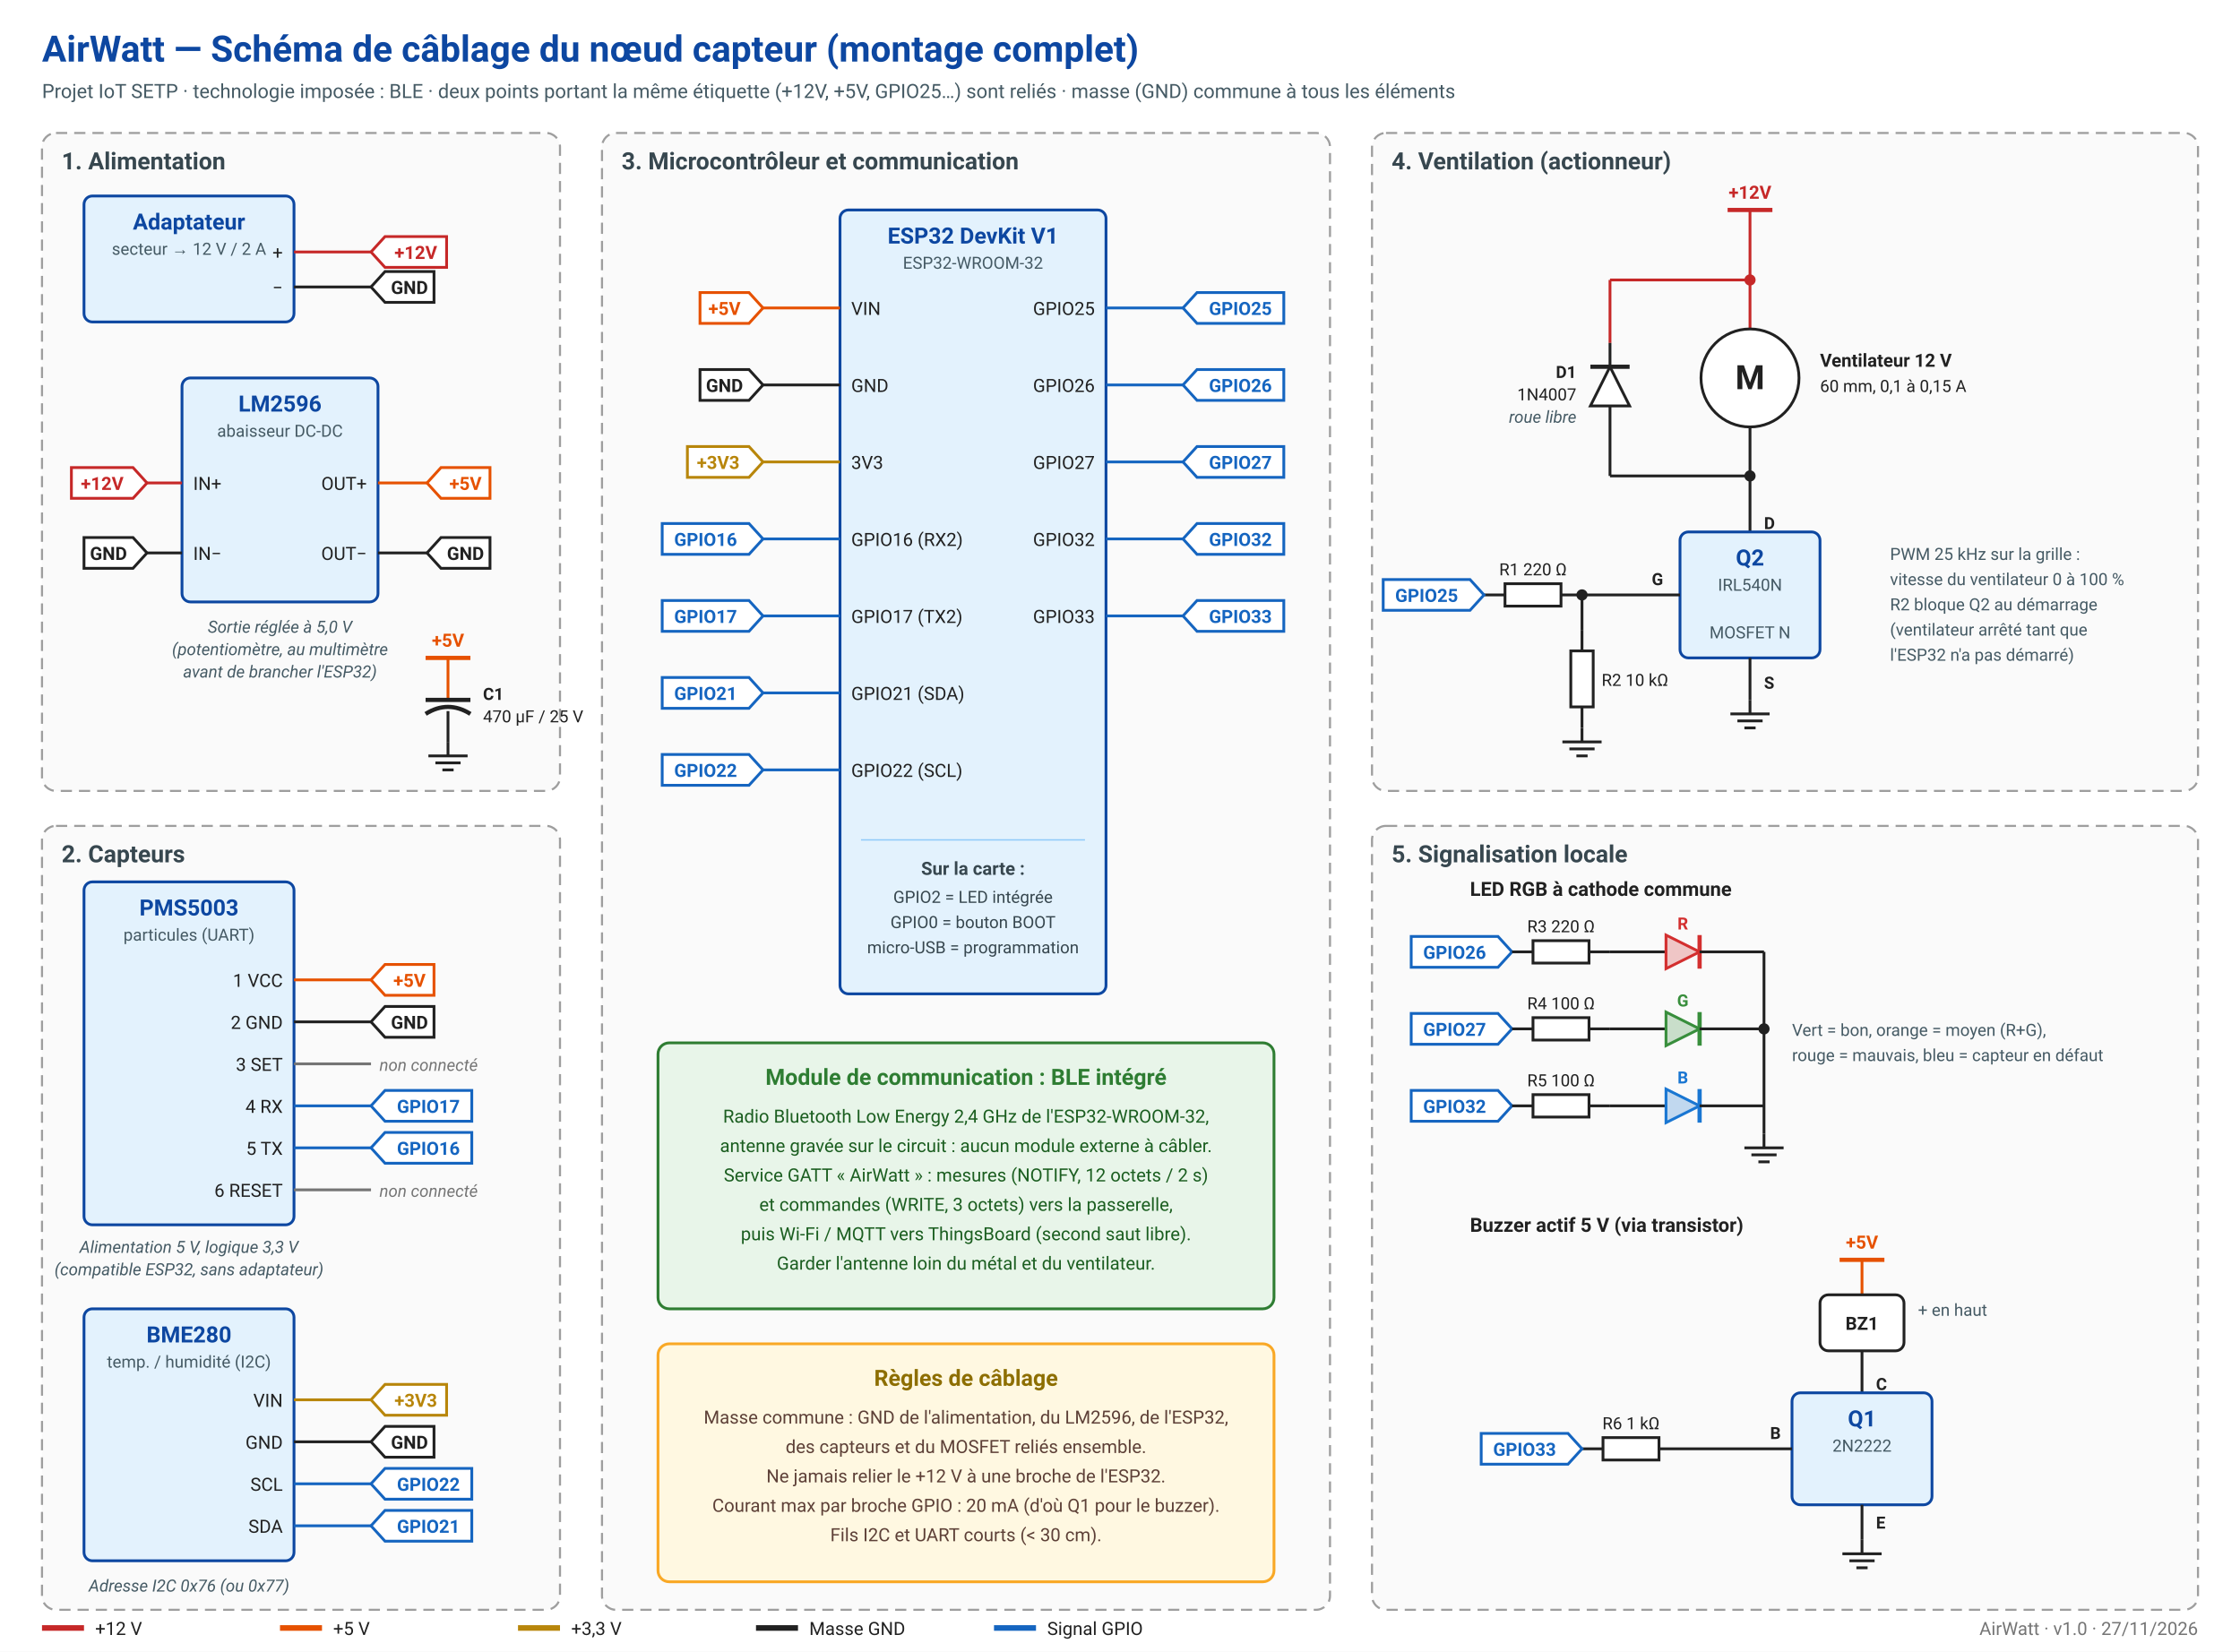
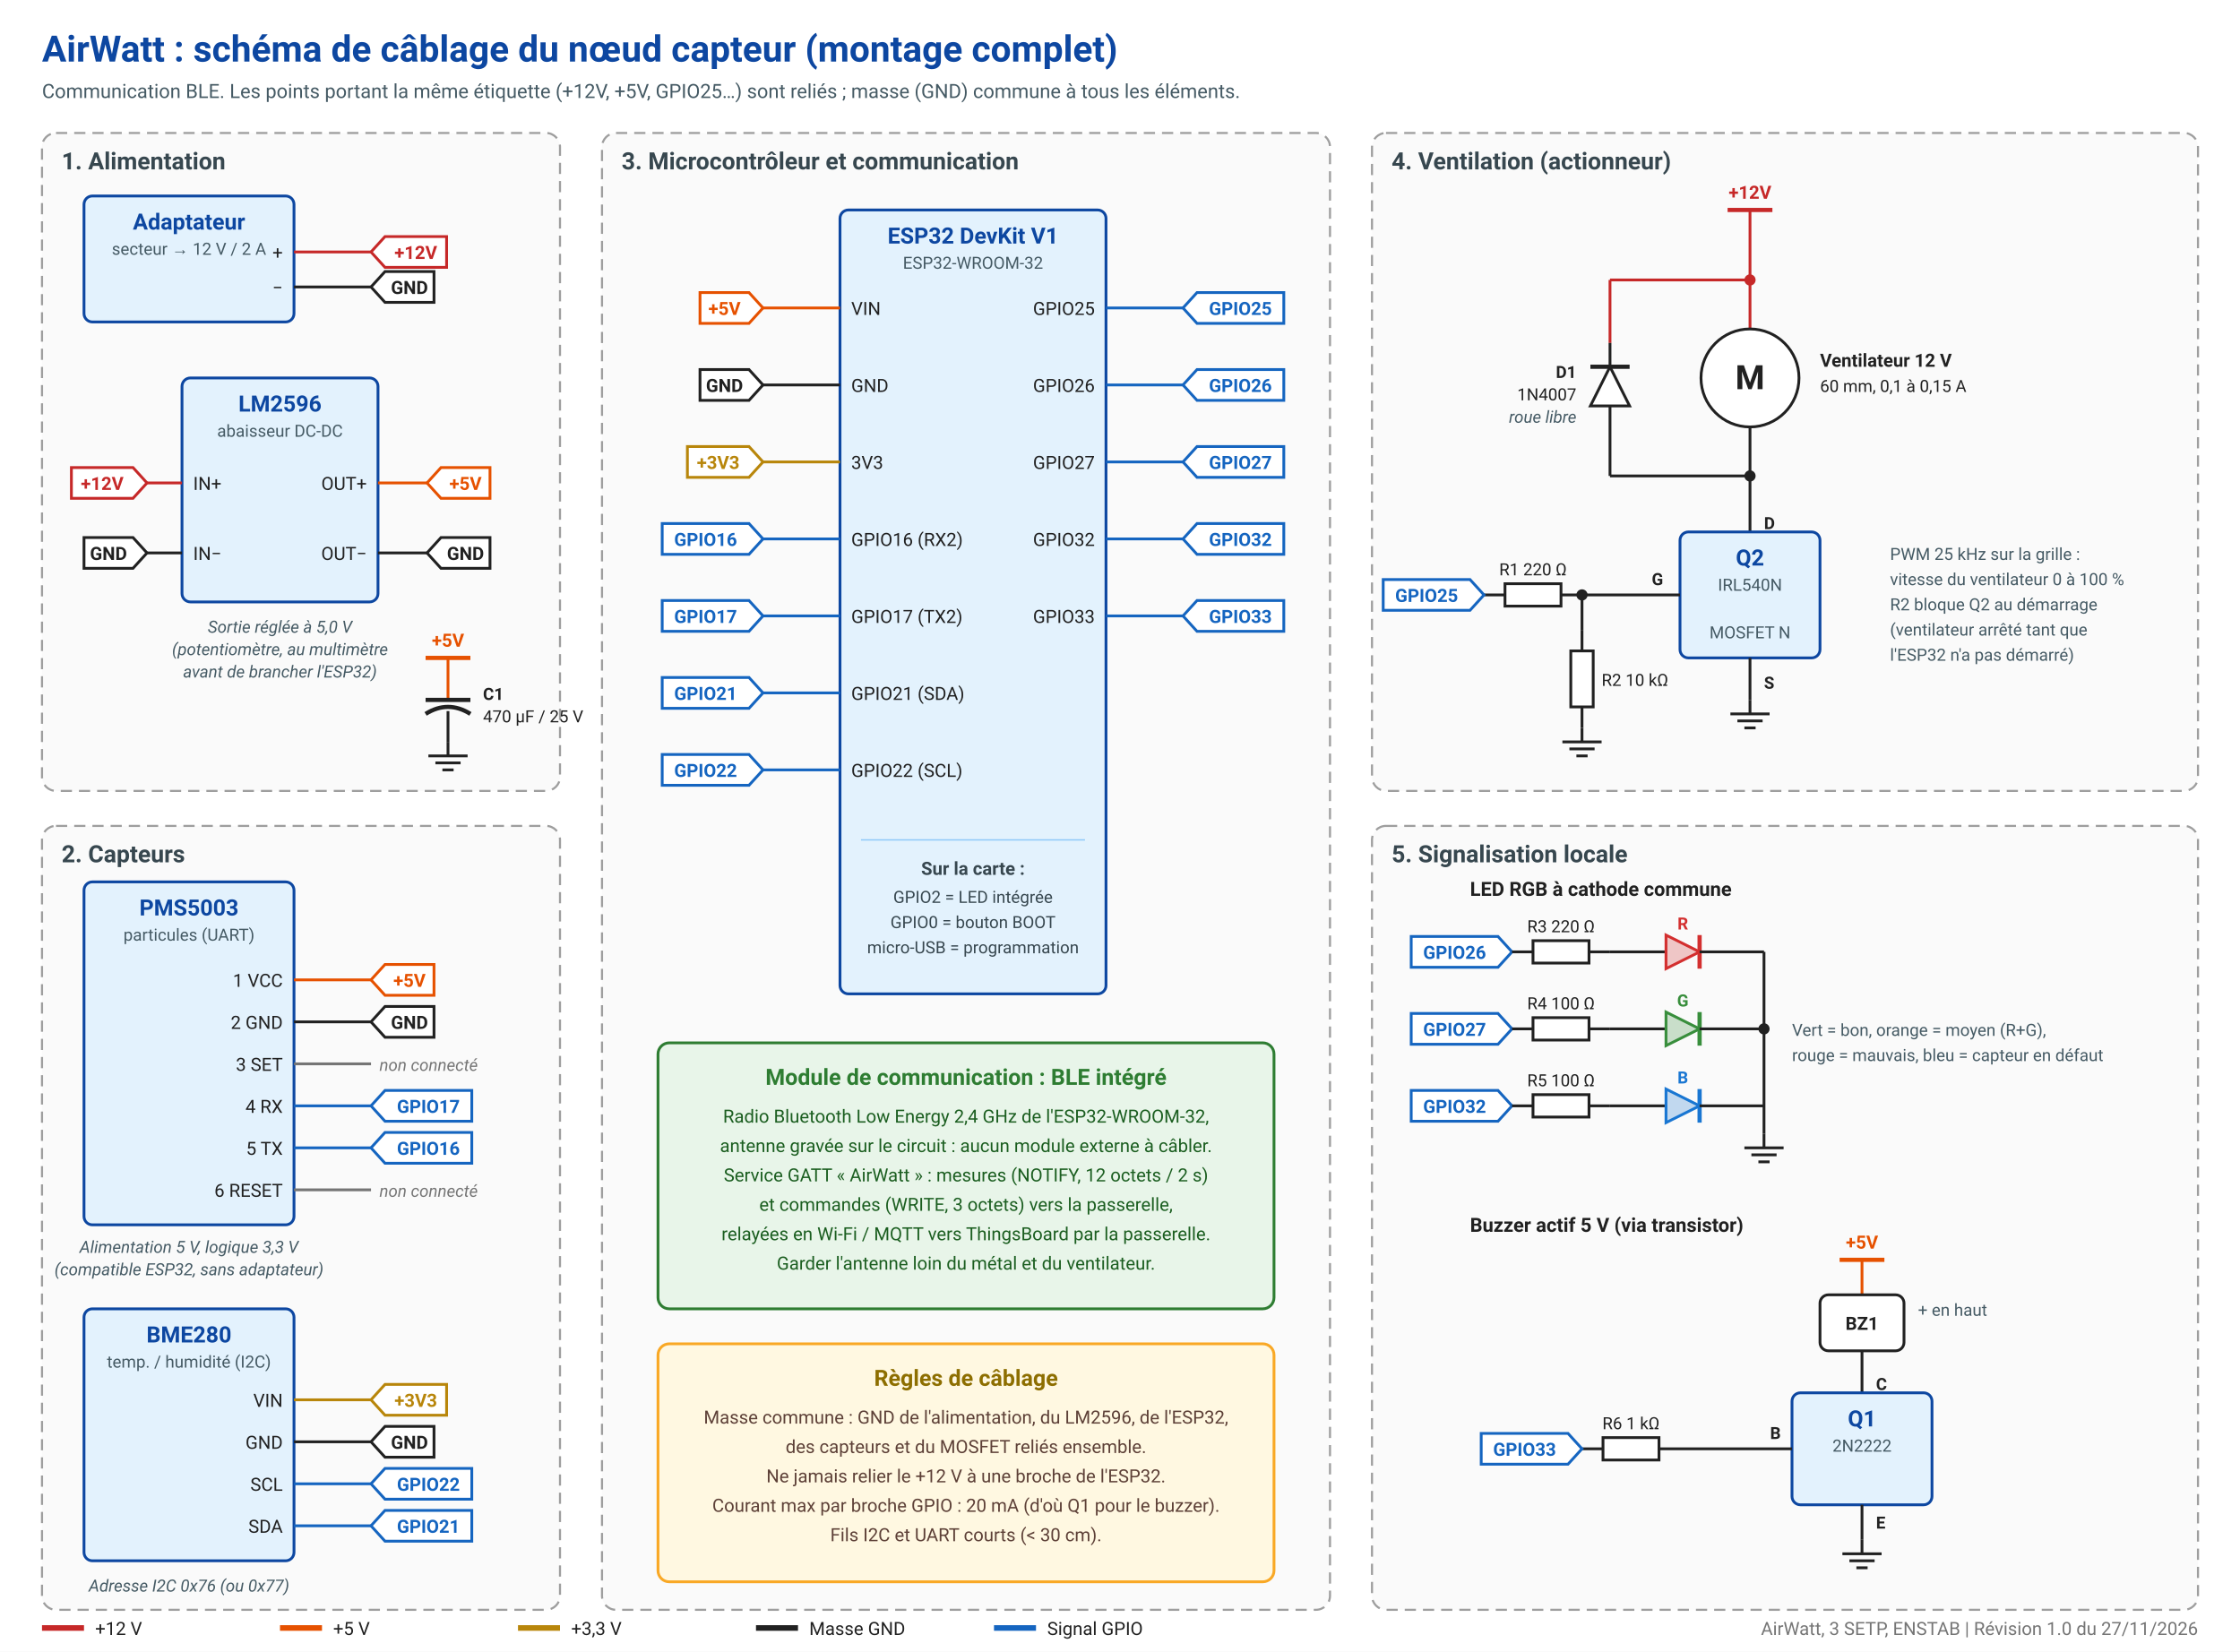
<svg xmlns="http://www.w3.org/2000/svg" width="1600" height="1180" viewBox="0 0 1600 1180" font-family="Segoe UI, Roboto, Arial, sans-serif">
  <rect width="1600" height="1180" fill="white" />
-   <text x="30" y="44" font-size="26" text-anchor="start" font-weight="bold" font-style="normal" fill="#0d47a1">AirWatt — Schéma de câblage du nœud capteur (montage complet)</text>
-   <text x="30" y="70" font-size="14" text-anchor="start" font-weight="normal" font-style="normal" fill="#455a64">Projet IoT SETP · technologie imposée : BLE · deux points portant la même étiquette (+12V, +5V, GPIO25…) sont reliés · masse (GND) commune à tous les éléments</text>
+   <text x="30" y="44" font-size="26" text-anchor="start" font-weight="bold" font-style="normal" fill="#0d47a1">AirWatt : schéma de câblage du nœud capteur (montage complet)</text>
+   <text x="30" y="70" font-size="14" text-anchor="start" font-weight="normal" font-style="normal" fill="#455a64">Communication BLE. Les points portant la même étiquette (+12V, +5V, GPIO25…) sont reliés ; masse (GND) commune à tous les éléments.</text>
  <rect x="30" y="95" width="370" height="470" rx="10" fill="#fafafa" stroke="#9e9e9e" stroke-width="1.5" stroke-dasharray="8 5" />
  <text x="44" y="121" font-size="17" text-anchor="start" font-weight="bold" font-style="normal" fill="#37474f">1. Alimentation</text>
  <rect x="60" y="140" width="150" height="90" rx="6" fill="#e3f2fd" stroke="#0d47a1" stroke-width="2" />
  <text x="135.0" y="164" font-size="16" text-anchor="middle" font-weight="bold" font-style="normal" fill="#0d47a1">Adaptateur</text>
  <text x="135.0" y="182" font-size="12" text-anchor="middle" font-weight="normal" font-style="normal" fill="#455a64">secteur → 12 V / 2 A</text>
  <line x1="210" y1="180" x2="265" y2="180" stroke="#c62828" stroke-width="2" />
  <text x="202" y="185" font-size="13" text-anchor="end" font-weight="normal" font-style="normal" fill="#212121">+</text>
  <polygon points="265,180 275,169 319,169 319,191 275,191" fill="white" stroke="#c62828" stroke-width="2" />
  <text x="297.0" y="185" font-size="13" text-anchor="middle" font-weight="bold" font-style="normal" fill="#c62828">+12V</text>
  <line x1="210" y1="205" x2="265" y2="205" stroke="#212121" stroke-width="2" />
  <text x="202" y="210" font-size="13" text-anchor="end" font-weight="normal" font-style="normal" fill="#212121">−</text>
  <polygon points="265,205 275,194 310,194 310,216 275,216" fill="white" stroke="#212121" stroke-width="2" />
  <text x="292.5" y="210" font-size="13" text-anchor="middle" font-weight="bold" font-style="normal" fill="#212121">GND</text>
  <rect x="130" y="270" width="140" height="160" rx="6" fill="#e3f2fd" stroke="#0d47a1" stroke-width="2" />
  <text x="200.0" y="294" font-size="16" text-anchor="middle" font-weight="bold" font-style="normal" fill="#0d47a1">LM2596</text>
  <text x="200.0" y="312" font-size="12" text-anchor="middle" font-weight="normal" font-style="normal" fill="#455a64">abaisseur DC-DC</text>
  <line x1="130" y1="345" x2="105" y2="345" stroke="#c62828" stroke-width="2" />
  <text x="138" y="350" font-size="13" text-anchor="start" font-weight="normal" font-style="normal" fill="#212121">IN+</text>
  <polygon points="105,345 95,334 51,334 51,356 95,356" fill="white" stroke="#c62828" stroke-width="2" />
  <text x="73.0" y="350" font-size="13" text-anchor="middle" font-weight="bold" font-style="normal" fill="#c62828">+12V</text>
  <line x1="130" y1="395" x2="105" y2="395" stroke="#212121" stroke-width="2" />
  <text x="138" y="400" font-size="13" text-anchor="start" font-weight="normal" font-style="normal" fill="#212121">IN−</text>
  <polygon points="105,395 95,384 60,384 60,406 95,406" fill="white" stroke="#212121" stroke-width="2" />
  <text x="77.5" y="400" font-size="13" text-anchor="middle" font-weight="bold" font-style="normal" fill="#212121">GND</text>
  <line x1="270" y1="345" x2="305" y2="345" stroke="#e65100" stroke-width="2" />
  <text x="262" y="350" font-size="13" text-anchor="end" font-weight="normal" font-style="normal" fill="#212121">OUT+</text>
  <polygon points="305,345 315,334 350,334 350,356 315,356" fill="white" stroke="#e65100" stroke-width="2" />
  <text x="332.5" y="350" font-size="13" text-anchor="middle" font-weight="bold" font-style="normal" fill="#e65100">+5V</text>
  <line x1="270" y1="395" x2="305" y2="395" stroke="#212121" stroke-width="2" />
  <text x="262" y="400" font-size="13" text-anchor="end" font-weight="normal" font-style="normal" fill="#212121">OUT−</text>
  <polygon points="305,395 315,384 350,384 350,406 315,406" fill="white" stroke="#212121" stroke-width="2" />
  <text x="332.5" y="400" font-size="13" text-anchor="middle" font-weight="bold" font-style="normal" fill="#212121">GND</text>
  <text x="200" y="452" font-size="12" text-anchor="middle" font-weight="normal" font-style="italic" fill="#455a64">Sortie réglée à 5,0 V</text>
  <text x="200" y="468" font-size="12" text-anchor="middle" font-weight="normal" font-style="italic" fill="#455a64">(potentiomètre, au multimètre</text>
  <text x="200" y="484" font-size="12" text-anchor="middle" font-weight="normal" font-style="italic" fill="#455a64">avant de brancher l'ESP32)</text>
  <line x1="304" y1="470" x2="336" y2="470" stroke="#e65100" stroke-width="3" />
  <text x="320" y="462" font-size="13" text-anchor="middle" font-weight="bold" font-style="normal" fill="#e65100">+5V</text>
  <line x1="320" y1="470" x2="320" y2="500" stroke="#e65100" stroke-width="2" />
  <line x1="304" y1="500" x2="336" y2="500" stroke="#212121" stroke-width="3" />
  <path d="M304 510 Q320 500 336 510" fill="none" stroke="#212121" stroke-width="3" />
  <line x1="320" y1="508" x2="320" y2="530" stroke="#212121" stroke-width="2" />
  <line x1="320" y1="530" x2="320" y2="540" stroke="#212121" stroke-width="2" />
  <line x1="306" y1="540" x2="334" y2="540" stroke="#212121" stroke-width="2" />
  <line x1="311" y1="545" x2="329" y2="545" stroke="#212121" stroke-width="2" />
  <line x1="316" y1="550" x2="324" y2="550" stroke="#212121" stroke-width="2" />
  <text x="345" y="500" font-size="12" text-anchor="start" font-weight="bold" font-style="normal" fill="#212121">C1</text>
  <text x="345" y="516" font-size="12" text-anchor="start" font-weight="normal" font-style="normal" fill="#212121">470 µF / 25 V</text>
  <rect x="30" y="590" width="370" height="560" rx="10" fill="#fafafa" stroke="#9e9e9e" stroke-width="1.5" stroke-dasharray="8 5" />
  <text x="44" y="616" font-size="17" text-anchor="start" font-weight="bold" font-style="normal" fill="#37474f">2. Capteurs</text>
  <rect x="60" y="630" width="150" height="245" rx="6" fill="#e3f2fd" stroke="#0d47a1" stroke-width="2" />
  <text x="135.0" y="654" font-size="16" text-anchor="middle" font-weight="bold" font-style="normal" fill="#0d47a1">PMS5003</text>
  <text x="135.0" y="672" font-size="12" text-anchor="middle" font-weight="normal" font-style="normal" fill="#455a64">particules (UART)</text>
  <line x1="210" y1="700" x2="265" y2="700" stroke="#e65100" stroke-width="2" />
  <text x="202" y="705" font-size="13" text-anchor="end" font-weight="normal" font-style="normal" fill="#212121">1 VCC</text>
  <polygon points="265,700 275,689 310,689 310,711 275,711" fill="white" stroke="#e65100" stroke-width="2" />
  <text x="292.5" y="705" font-size="13" text-anchor="middle" font-weight="bold" font-style="normal" fill="#e65100">+5V</text>
  <line x1="210" y1="730" x2="265" y2="730" stroke="#212121" stroke-width="2" />
  <text x="202" y="735" font-size="13" text-anchor="end" font-weight="normal" font-style="normal" fill="#212121">2 GND</text>
  <polygon points="265,730 275,719 310,719 310,741 275,741" fill="white" stroke="#212121" stroke-width="2" />
  <text x="292.5" y="735" font-size="13" text-anchor="middle" font-weight="bold" font-style="normal" fill="#212121">GND</text>
  <line x1="210" y1="760" x2="265" y2="760" stroke="#757575" stroke-width="2" />
  <text x="202" y="765" font-size="13" text-anchor="end" font-weight="normal" font-style="normal" fill="#212121">3 SET</text>
  <text x="271" y="765" font-size="12" text-anchor="start" font-weight="normal" font-style="italic" fill="#757575">non connecté</text>
  <line x1="210" y1="790" x2="265" y2="790" stroke="#1565c0" stroke-width="2" />
  <text x="202" y="795" font-size="13" text-anchor="end" font-weight="normal" font-style="normal" fill="#212121">4 RX</text>
  <polygon points="265,790 275,779 337,779 337,801 275,801" fill="white" stroke="#1565c0" stroke-width="2" />
  <text x="306.0" y="795" font-size="13" text-anchor="middle" font-weight="bold" font-style="normal" fill="#1565c0">GPIO17</text>
  <line x1="210" y1="820" x2="265" y2="820" stroke="#1565c0" stroke-width="2" />
  <text x="202" y="825" font-size="13" text-anchor="end" font-weight="normal" font-style="normal" fill="#212121">5 TX</text>
  <polygon points="265,820 275,809 337,809 337,831 275,831" fill="white" stroke="#1565c0" stroke-width="2" />
  <text x="306.0" y="825" font-size="13" text-anchor="middle" font-weight="bold" font-style="normal" fill="#1565c0">GPIO16</text>
  <line x1="210" y1="850" x2="265" y2="850" stroke="#757575" stroke-width="2" />
  <text x="202" y="855" font-size="13" text-anchor="end" font-weight="normal" font-style="normal" fill="#212121">6 RESET</text>
  <text x="271" y="855" font-size="12" text-anchor="start" font-weight="normal" font-style="italic" fill="#757575">non connecté</text>
  <text x="135" y="895" font-size="12" text-anchor="middle" font-weight="normal" font-style="italic" fill="#455a64">Alimentation 5 V, logique 3,3 V</text>
  <text x="135" y="911" font-size="12" text-anchor="middle" font-weight="normal" font-style="italic" fill="#455a64">(compatible ESP32, sans adaptateur)</text>
  <rect x="60" y="935" width="150" height="180" rx="6" fill="#e3f2fd" stroke="#0d47a1" stroke-width="2" />
  <text x="135.0" y="959" font-size="16" text-anchor="middle" font-weight="bold" font-style="normal" fill="#0d47a1">BME280</text>
  <text x="135.0" y="977" font-size="12" text-anchor="middle" font-weight="normal" font-style="normal" fill="#455a64">temp. / humidité (I2C)</text>
  <line x1="210" y1="1000" x2="265" y2="1000" stroke="#b8860b" stroke-width="2" />
  <text x="202" y="1005" font-size="13" text-anchor="end" font-weight="normal" font-style="normal" fill="#212121">VIN</text>
  <polygon points="265,1000 275,989 319,989 319,1011 275,1011" fill="white" stroke="#b8860b" stroke-width="2" />
  <text x="297.0" y="1005" font-size="13" text-anchor="middle" font-weight="bold" font-style="normal" fill="#b8860b">+3V3</text>
  <line x1="210" y1="1030" x2="265" y2="1030" stroke="#212121" stroke-width="2" />
  <text x="202" y="1035" font-size="13" text-anchor="end" font-weight="normal" font-style="normal" fill="#212121">GND</text>
  <polygon points="265,1030 275,1019 310,1019 310,1041 275,1041" fill="white" stroke="#212121" stroke-width="2" />
  <text x="292.5" y="1035" font-size="13" text-anchor="middle" font-weight="bold" font-style="normal" fill="#212121">GND</text>
  <line x1="210" y1="1060" x2="265" y2="1060" stroke="#1565c0" stroke-width="2" />
  <text x="202" y="1065" font-size="13" text-anchor="end" font-weight="normal" font-style="normal" fill="#212121">SCL</text>
  <polygon points="265,1060 275,1049 337,1049 337,1071 275,1071" fill="white" stroke="#1565c0" stroke-width="2" />
  <text x="306.0" y="1065" font-size="13" text-anchor="middle" font-weight="bold" font-style="normal" fill="#1565c0">GPIO22</text>
  <line x1="210" y1="1090" x2="265" y2="1090" stroke="#1565c0" stroke-width="2" />
  <text x="202" y="1095" font-size="13" text-anchor="end" font-weight="normal" font-style="normal" fill="#212121">SDA</text>
  <polygon points="265,1090 275,1079 337,1079 337,1101 275,1101" fill="white" stroke="#1565c0" stroke-width="2" />
  <text x="306.0" y="1095" font-size="13" text-anchor="middle" font-weight="bold" font-style="normal" fill="#1565c0">GPIO21</text>
  <text x="135" y="1137" font-size="12" text-anchor="middle" font-weight="normal" font-style="italic" fill="#455a64">Adresse I2C 0x76 (ou 0x77)</text>
  <rect x="430" y="95" width="520" height="1055" rx="10" fill="#fafafa" stroke="#9e9e9e" stroke-width="1.5" stroke-dasharray="8 5" />
  <text x="444" y="121" font-size="17" text-anchor="start" font-weight="bold" font-style="normal" fill="#37474f">3. Microcontrôleur et communication</text>
  <rect x="600" y="150" width="190" height="560" rx="6" fill="#e3f2fd" stroke="#0d47a1" stroke-width="2" />
  <text x="695.0" y="174" font-size="16" text-anchor="middle" font-weight="bold" font-style="normal" fill="#0d47a1">ESP32 DevKit V1</text>
  <text x="695.0" y="192" font-size="12" text-anchor="middle" font-weight="normal" font-style="normal" fill="#455a64">ESP32-WROOM-32</text>
  <line x1="600" y1="220" x2="545" y2="220" stroke="#e65100" stroke-width="2" />
  <text x="608" y="225" font-size="13" text-anchor="start" font-weight="normal" font-style="normal" fill="#212121">VIN</text>
  <polygon points="545,220 535,209 500,209 500,231 535,231" fill="white" stroke="#e65100" stroke-width="2" />
  <text x="517.5" y="225" font-size="13" text-anchor="middle" font-weight="bold" font-style="normal" fill="#e65100">+5V</text>
  <line x1="600" y1="275" x2="545" y2="275" stroke="#212121" stroke-width="2" />
  <text x="608" y="280" font-size="13" text-anchor="start" font-weight="normal" font-style="normal" fill="#212121">GND</text>
  <polygon points="545,275 535,264 500,264 500,286 535,286" fill="white" stroke="#212121" stroke-width="2" />
  <text x="517.5" y="280" font-size="13" text-anchor="middle" font-weight="bold" font-style="normal" fill="#212121">GND</text>
  <line x1="600" y1="330" x2="545" y2="330" stroke="#b8860b" stroke-width="2" />
  <text x="608" y="335" font-size="13" text-anchor="start" font-weight="normal" font-style="normal" fill="#212121">3V3</text>
  <polygon points="545,330 535,319 491,319 491,341 535,341" fill="white" stroke="#b8860b" stroke-width="2" />
  <text x="513.0" y="335" font-size="13" text-anchor="middle" font-weight="bold" font-style="normal" fill="#b8860b">+3V3</text>
  <line x1="600" y1="385" x2="545" y2="385" stroke="#1565c0" stroke-width="2" />
  <text x="608" y="390" font-size="13" text-anchor="start" font-weight="normal" font-style="normal" fill="#212121">GPIO16 (RX2)</text>
  <polygon points="545,385 535,374 473,374 473,396 535,396" fill="white" stroke="#1565c0" stroke-width="2" />
  <text x="504.0" y="390" font-size="13" text-anchor="middle" font-weight="bold" font-style="normal" fill="#1565c0">GPIO16</text>
  <line x1="600" y1="440" x2="545" y2="440" stroke="#1565c0" stroke-width="2" />
  <text x="608" y="445" font-size="13" text-anchor="start" font-weight="normal" font-style="normal" fill="#212121">GPIO17 (TX2)</text>
  <polygon points="545,440 535,429 473,429 473,451 535,451" fill="white" stroke="#1565c0" stroke-width="2" />
  <text x="504.0" y="445" font-size="13" text-anchor="middle" font-weight="bold" font-style="normal" fill="#1565c0">GPIO17</text>
  <line x1="600" y1="495" x2="545" y2="495" stroke="#1565c0" stroke-width="2" />
  <text x="608" y="500" font-size="13" text-anchor="start" font-weight="normal" font-style="normal" fill="#212121">GPIO21 (SDA)</text>
  <polygon points="545,495 535,484 473,484 473,506 535,506" fill="white" stroke="#1565c0" stroke-width="2" />
  <text x="504.0" y="500" font-size="13" text-anchor="middle" font-weight="bold" font-style="normal" fill="#1565c0">GPIO21</text>
  <line x1="600" y1="550" x2="545" y2="550" stroke="#1565c0" stroke-width="2" />
  <text x="608" y="555" font-size="13" text-anchor="start" font-weight="normal" font-style="normal" fill="#212121">GPIO22 (SCL)</text>
  <polygon points="545,550 535,539 473,539 473,561 535,561" fill="white" stroke="#1565c0" stroke-width="2" />
  <text x="504.0" y="555" font-size="13" text-anchor="middle" font-weight="bold" font-style="normal" fill="#1565c0">GPIO22</text>
  <line x1="790" y1="220" x2="845" y2="220" stroke="#1565c0" stroke-width="2" />
  <text x="782" y="225" font-size="13" text-anchor="end" font-weight="normal" font-style="normal" fill="#212121">GPIO25</text>
  <polygon points="845,220 855,209 917,209 917,231 855,231" fill="white" stroke="#1565c0" stroke-width="2" />
  <text x="886.0" y="225" font-size="13" text-anchor="middle" font-weight="bold" font-style="normal" fill="#1565c0">GPIO25</text>
  <line x1="790" y1="275" x2="845" y2="275" stroke="#1565c0" stroke-width="2" />
  <text x="782" y="280" font-size="13" text-anchor="end" font-weight="normal" font-style="normal" fill="#212121">GPIO26</text>
  <polygon points="845,275 855,264 917,264 917,286 855,286" fill="white" stroke="#1565c0" stroke-width="2" />
  <text x="886.0" y="280" font-size="13" text-anchor="middle" font-weight="bold" font-style="normal" fill="#1565c0">GPIO26</text>
  <line x1="790" y1="330" x2="845" y2="330" stroke="#1565c0" stroke-width="2" />
  <text x="782" y="335" font-size="13" text-anchor="end" font-weight="normal" font-style="normal" fill="#212121">GPIO27</text>
  <polygon points="845,330 855,319 917,319 917,341 855,341" fill="white" stroke="#1565c0" stroke-width="2" />
  <text x="886.0" y="335" font-size="13" text-anchor="middle" font-weight="bold" font-style="normal" fill="#1565c0">GPIO27</text>
  <line x1="790" y1="385" x2="845" y2="385" stroke="#1565c0" stroke-width="2" />
  <text x="782" y="390" font-size="13" text-anchor="end" font-weight="normal" font-style="normal" fill="#212121">GPIO32</text>
  <polygon points="845,385 855,374 917,374 917,396 855,396" fill="white" stroke="#1565c0" stroke-width="2" />
  <text x="886.0" y="390" font-size="13" text-anchor="middle" font-weight="bold" font-style="normal" fill="#1565c0">GPIO32</text>
  <line x1="790" y1="440" x2="845" y2="440" stroke="#1565c0" stroke-width="2" />
  <text x="782" y="445" font-size="13" text-anchor="end" font-weight="normal" font-style="normal" fill="#212121">GPIO33</text>
  <polygon points="845,440 855,429 917,429 917,451 855,451" fill="white" stroke="#1565c0" stroke-width="2" />
  <text x="886.0" y="445" font-size="13" text-anchor="middle" font-weight="bold" font-style="normal" fill="#1565c0">GPIO33</text>
  <line x1="615" y1="600" x2="775" y2="600" stroke="#90caf9" stroke-width="1" />
  <text x="695" y="625" font-size="13" text-anchor="middle" font-weight="bold" font-style="normal" fill="#37474f">Sur la carte :</text>
  <text x="695" y="645" font-size="12" text-anchor="middle" font-weight="normal" font-style="normal" fill="#37474f">GPIO2 = LED intégrée</text>
  <text x="695" y="663" font-size="12" text-anchor="middle" font-weight="normal" font-style="normal" fill="#37474f">GPIO0 = bouton BOOT</text>
  <text x="695" y="681" font-size="12" text-anchor="middle" font-weight="normal" font-style="normal" fill="#37474f">micro-USB = programmation</text>
  <rect x="470" y="745" width="440" height="190" rx="8" fill="#e8f5e9" stroke="#2e7d32" stroke-width="2" />
  <text x="690" y="775" font-size="16" text-anchor="middle" font-weight="bold" font-style="normal" fill="#2e7d32">Module de communication : BLE intégré</text>
  <text x="690" y="802" font-size="13" text-anchor="middle" font-weight="normal" font-style="normal" fill="#1b5e20">Radio Bluetooth Low Energy 2,4 GHz de l'ESP32-WROOM-32,</text>
  <text x="690" y="823" font-size="13" text-anchor="middle" font-weight="normal" font-style="normal" fill="#1b5e20">antenne gravée sur le circuit : aucun module externe à câbler.</text>
  <text x="690" y="844" font-size="13" text-anchor="middle" font-weight="normal" font-style="normal" fill="#1b5e20">Service GATT « AirWatt » : mesures (NOTIFY, 12 octets / 2 s)</text>
  <text x="690" y="865" font-size="13" text-anchor="middle" font-weight="normal" font-style="normal" fill="#1b5e20">et commandes (WRITE, 3 octets) vers la passerelle,</text>
-   <text x="690" y="886" font-size="13" text-anchor="middle" font-weight="normal" font-style="normal" fill="#1b5e20">puis Wi-Fi / MQTT vers ThingsBoard (second saut libre).</text>
+   <text x="690" y="886" font-size="13" text-anchor="middle" font-weight="normal" font-style="normal" fill="#1b5e20">relayées en Wi-Fi / MQTT vers ThingsBoard par la passerelle.</text>
  <text x="690" y="907" font-size="13" text-anchor="middle" font-weight="normal" font-style="normal" fill="#1b5e20">Garder l'antenne loin du métal et du ventilateur.</text>
  <rect x="470" y="960" width="440" height="170" rx="8" fill="#fff8e1" stroke="#f9a825" stroke-width="2" />
  <text x="690" y="990" font-size="16" text-anchor="middle" font-weight="bold" font-style="normal" fill="#8d6e00">Règles de câblage</text>
  <text x="690" y="1017" font-size="13" text-anchor="middle" font-weight="normal" font-style="normal" fill="#5d4037">Masse commune : GND de l'alimentation, du LM2596, de l'ESP32,</text>
  <text x="690" y="1038" font-size="13" text-anchor="middle" font-weight="normal" font-style="normal" fill="#5d4037">des capteurs et du MOSFET reliés ensemble.</text>
  <text x="690" y="1059" font-size="13" text-anchor="middle" font-weight="normal" font-style="normal" fill="#5d4037">Ne jamais relier le +12 V à une broche de l'ESP32.</text>
  <text x="690" y="1080" font-size="13" text-anchor="middle" font-weight="normal" font-style="normal" fill="#5d4037">Courant max par broche GPIO : 20 mA (d'où Q1 pour le buzzer).</text>
  <text x="690" y="1101" font-size="13" text-anchor="middle" font-weight="normal" font-style="normal" fill="#5d4037">Fils I2C et UART courts (&lt; 30 cm).</text>
  <rect x="980" y="95" width="590" height="470" rx="10" fill="#fafafa" stroke="#9e9e9e" stroke-width="1.5" stroke-dasharray="8 5" />
  <text x="994" y="121" font-size="17" text-anchor="start" font-weight="bold" font-style="normal" fill="#37474f">4. Ventilation (actionneur)</text>
  <line x1="1234" y1="150" x2="1266" y2="150" stroke="#c62828" stroke-width="3" />
  <text x="1250" y="142" font-size="13" text-anchor="middle" font-weight="bold" font-style="normal" fill="#c62828">+12V</text>
  <line x1="1250" y1="150" x2="1250" y2="200" stroke="#c62828" stroke-width="2" />
  <circle cx="1250" cy="200" r="4" fill="#c62828" />
  <line x1="1250" y1="200" x2="1250" y2="235" stroke="#c62828" stroke-width="2" />
  <circle cx="1250" cy="270" r="35" fill="white" stroke="#212121" stroke-width="2" />
  <text x="1250" y="278" font-size="24" text-anchor="middle" font-weight="bold" font-style="normal" fill="#212121">M</text>
  <text x="1300" y="262" font-size="13" text-anchor="start" font-weight="bold" font-style="normal" fill="#212121">Ventilateur 12 V</text>
  <text x="1300" y="280" font-size="12" text-anchor="start" font-weight="normal" font-style="normal" fill="#212121">60 mm, 0,1 à 0,15 A</text>
  <line x1="1250" y1="305" x2="1250" y2="340" stroke="#212121" stroke-width="2" />
  <circle cx="1250" cy="340" r="4" fill="#212121" />
  <line x1="1250" y1="200" x2="1150" y2="200" stroke="#c62828" stroke-width="2" />
  <line x1="1150" y1="200" x2="1150" y2="245" stroke="#c62828" stroke-width="2" />
  <polygon points="1136,290 1164,290 1150,262" fill="white" stroke="#212121" stroke-width="2" />
  <line x1="1136" y1="262" x2="1164" y2="262" stroke="#212121" stroke-width="3" />
  <line x1="1150" y1="245" x2="1150" y2="262" stroke="#212121" stroke-width="2" />
  <line x1="1150" y1="290" x2="1150" y2="340" stroke="#212121" stroke-width="2" />
  <line x1="1150" y1="340" x2="1250" y2="340" stroke="#212121" stroke-width="2" />
  <text x="1126" y="270" font-size="12" text-anchor="end" font-weight="bold" font-style="normal" fill="#212121">D1</text>
  <text x="1126" y="286" font-size="12" text-anchor="end" font-weight="normal" font-style="normal" fill="#212121">1N4007</text>
  <text x="1126" y="302" font-size="12" text-anchor="end" font-weight="normal" font-style="italic" fill="#455a64">roue libre</text>
  <line x1="1250" y1="340" x2="1250" y2="380" stroke="#212121" stroke-width="2" />
  <rect x="1200" y="380" width="100" height="90" rx="6" fill="#e3f2fd" stroke="#0d47a1" stroke-width="2" />
  <text x="1250.0" y="404" font-size="16" text-anchor="middle" font-weight="bold" font-style="normal" fill="#0d47a1">Q2</text>
  <text x="1250.0" y="422" font-size="12" text-anchor="middle" font-weight="normal" font-style="normal" fill="#455a64">IRL540N</text>
  <text x="1250" y="456" font-size="12" text-anchor="middle" font-weight="normal" font-style="normal" fill="#455a64">MOSFET N</text>
  <text x="1260" y="378" font-size="12" text-anchor="start" font-weight="bold" font-style="normal" fill="#212121">D</text>
  <line x1="1250" y1="470" x2="1250" y2="500" stroke="#212121" stroke-width="2" />
  <text x="1260" y="492" font-size="12" text-anchor="start" font-weight="bold" font-style="normal" fill="#212121">S</text>
  <line x1="1250" y1="500" x2="1250" y2="510" stroke="#212121" stroke-width="2" />
  <line x1="1236" y1="510" x2="1264" y2="510" stroke="#212121" stroke-width="2" />
  <line x1="1241" y1="515" x2="1259" y2="515" stroke="#212121" stroke-width="2" />
  <line x1="1246" y1="520" x2="1254" y2="520" stroke="#212121" stroke-width="2" />
  <line x1="1200" y1="425" x2="1130" y2="425" stroke="#212121" stroke-width="2" />
  <text x="1188" y="418" font-size="12" text-anchor="end" font-weight="bold" font-style="normal" fill="#212121">G</text>
  <circle cx="1130" cy="425" r="4" fill="#212121" />
  <line x1="1060" y1="425" x2="1075" y2="425" stroke="#212121" stroke-width="2" />
  <rect x="1075" y="417" width="40" height="16" fill="white" stroke="#212121" stroke-width="2" />
  <line x1="1115" y1="425" x2="1130" y2="425" stroke="#212121" stroke-width="2" />
  <text x="1095" y="411" font-size="12" text-anchor="middle" font-weight="normal" font-style="normal" fill="#212121">R1 220 Ω</text>
  <polygon points="1060,425 1050,414 988,414 988,436 1050,436" fill="white" stroke="#1565c0" stroke-width="2" />
  <text x="1019.0" y="430" font-size="13" text-anchor="middle" font-weight="bold" font-style="normal" fill="#1565c0">GPIO25</text>
  <line x1="1130" y1="425" x2="1130" y2="450" stroke="#212121" stroke-width="2" />
  <line x1="1130" y1="450" x2="1130" y2="465" stroke="#212121" stroke-width="2" />
  <rect x="1122" y="465" width="16" height="40" fill="white" stroke="#212121" stroke-width="2" />
  <line x1="1130" y1="505" x2="1130" y2="520" stroke="#212121" stroke-width="2" />
  <text x="1144" y="490" font-size="12" text-anchor="start" font-weight="normal" font-style="normal" fill="#212121">R2 10 kΩ</text>
  <line x1="1130" y1="520" x2="1130" y2="530" stroke="#212121" stroke-width="2" />
  <line x1="1116" y1="530" x2="1144" y2="530" stroke="#212121" stroke-width="2" />
  <line x1="1121" y1="535" x2="1139" y2="535" stroke="#212121" stroke-width="2" />
  <line x1="1126" y1="540" x2="1134" y2="540" stroke="#212121" stroke-width="2" />
  <text x="1350" y="400" font-size="12" text-anchor="start" font-weight="normal" font-style="normal" fill="#455a64">PWM 25 kHz sur la grille :</text>
  <text x="1350" y="418" font-size="12" text-anchor="start" font-weight="normal" font-style="normal" fill="#455a64">vitesse du ventilateur 0 à 100 %</text>
  <text x="1350" y="436" font-size="12" text-anchor="start" font-weight="normal" font-style="normal" fill="#455a64">R2 bloque Q2 au démarrage</text>
  <text x="1350" y="454" font-size="12" text-anchor="start" font-weight="normal" font-style="normal" fill="#455a64">(ventilateur arrêté tant que</text>
  <text x="1350" y="472" font-size="12" text-anchor="start" font-weight="normal" font-style="normal" fill="#455a64">l'ESP32 n'a pas démarré)</text>
  <rect x="980" y="590" width="590" height="560" rx="10" fill="#fafafa" stroke="#9e9e9e" stroke-width="1.5" stroke-dasharray="8 5" />
  <text x="994" y="616" font-size="17" text-anchor="start" font-weight="bold" font-style="normal" fill="#37474f">5. Signalisation locale</text>
  <text x="1050" y="640" font-size="14" text-anchor="start" font-weight="bold" font-style="normal" fill="#212121">LED RGB à cathode commune</text>
  <polygon points="1080,680 1070,669 1008,669 1008,691 1070,691" fill="white" stroke="#1565c0" stroke-width="2" />
  <text x="1039.0" y="685" font-size="13" text-anchor="middle" font-weight="bold" font-style="normal" fill="#1565c0">GPIO26</text>
  <line x1="1080" y1="680" x2="1095" y2="680" stroke="#212121" stroke-width="2" />
  <rect x="1095" y="672" width="40" height="16" fill="white" stroke="#212121" stroke-width="2" />
  <line x1="1135" y1="680" x2="1150" y2="680" stroke="#212121" stroke-width="2" />
  <text x="1115" y="666" font-size="12" text-anchor="middle" font-weight="normal" font-style="normal" fill="#212121">R3 220 Ω</text>
  <line x1="1150" y1="680" x2="1190" y2="680" stroke="#212121" stroke-width="2" />
  <polygon points="1190,668 1190,692 1214,680" fill="#d32f2f" fill-opacity="0.25" stroke="#d32f2f" stroke-width="2" />
  <line x1="1214" y1="668" x2="1214" y2="692" stroke="#d32f2f" stroke-width="3" />
  <text x="1202" y="664" font-size="12" text-anchor="middle" font-weight="bold" font-style="normal" fill="#d32f2f">R</text>
  <line x1="1214" y1="680" x2="1260" y2="680" stroke="#212121" stroke-width="2" />
  <polygon points="1080,735 1070,724 1008,724 1008,746 1070,746" fill="white" stroke="#1565c0" stroke-width="2" />
  <text x="1039.0" y="740" font-size="13" text-anchor="middle" font-weight="bold" font-style="normal" fill="#1565c0">GPIO27</text>
  <line x1="1080" y1="735" x2="1095" y2="735" stroke="#212121" stroke-width="2" />
  <rect x="1095" y="727" width="40" height="16" fill="white" stroke="#212121" stroke-width="2" />
  <line x1="1135" y1="735" x2="1150" y2="735" stroke="#212121" stroke-width="2" />
  <text x="1115" y="721" font-size="12" text-anchor="middle" font-weight="normal" font-style="normal" fill="#212121">R4 100 Ω</text>
  <line x1="1150" y1="735" x2="1190" y2="735" stroke="#212121" stroke-width="2" />
  <polygon points="1190,723 1190,747 1214,735" fill="#388e3c" fill-opacity="0.25" stroke="#388e3c" stroke-width="2" />
  <line x1="1214" y1="723" x2="1214" y2="747" stroke="#388e3c" stroke-width="3" />
  <text x="1202" y="719" font-size="12" text-anchor="middle" font-weight="bold" font-style="normal" fill="#388e3c">G</text>
  <line x1="1214" y1="735" x2="1260" y2="735" stroke="#212121" stroke-width="2" />
  <polygon points="1080,790 1070,779 1008,779 1008,801 1070,801" fill="white" stroke="#1565c0" stroke-width="2" />
  <text x="1039.0" y="795" font-size="13" text-anchor="middle" font-weight="bold" font-style="normal" fill="#1565c0">GPIO32</text>
  <line x1="1080" y1="790" x2="1095" y2="790" stroke="#212121" stroke-width="2" />
  <rect x="1095" y="782" width="40" height="16" fill="white" stroke="#212121" stroke-width="2" />
  <line x1="1135" y1="790" x2="1150" y2="790" stroke="#212121" stroke-width="2" />
  <text x="1115" y="776" font-size="12" text-anchor="middle" font-weight="normal" font-style="normal" fill="#212121">R5 100 Ω</text>
  <line x1="1150" y1="790" x2="1190" y2="790" stroke="#212121" stroke-width="2" />
  <polygon points="1190,778 1190,802 1214,790" fill="#1976d2" fill-opacity="0.25" stroke="#1976d2" stroke-width="2" />
  <line x1="1214" y1="778" x2="1214" y2="802" stroke="#1976d2" stroke-width="3" />
  <text x="1202" y="774" font-size="12" text-anchor="middle" font-weight="bold" font-style="normal" fill="#1976d2">B</text>
  <line x1="1214" y1="790" x2="1260" y2="790" stroke="#212121" stroke-width="2" />
  <line x1="1260" y1="680" x2="1260" y2="810" stroke="#212121" stroke-width="2" />
  <circle cx="1260" cy="735" r="4" fill="#212121" />
  <line x1="1260" y1="810" x2="1260" y2="820" stroke="#212121" stroke-width="2" />
  <line x1="1246" y1="820" x2="1274" y2="820" stroke="#212121" stroke-width="2" />
  <line x1="1251" y1="825" x2="1269" y2="825" stroke="#212121" stroke-width="2" />
  <line x1="1256" y1="830" x2="1264" y2="830" stroke="#212121" stroke-width="2" />
  <text x="1280" y="740" font-size="12" text-anchor="start" font-weight="normal" font-style="normal" fill="#455a64">Vert = bon, orange = moyen (R+G),</text>
  <text x="1280" y="758" font-size="12" text-anchor="start" font-weight="normal" font-style="normal" fill="#455a64">rouge = mauvais, bleu = capteur en défaut</text>
  <text x="1050" y="880" font-size="14" text-anchor="start" font-weight="bold" font-style="normal" fill="#212121">Buzzer actif 5 V (via transistor)</text>
  <line x1="1314" y1="900" x2="1346" y2="900" stroke="#e65100" stroke-width="3" />
  <text x="1330" y="892" font-size="13" text-anchor="middle" font-weight="bold" font-style="normal" fill="#e65100">+5V</text>
  <line x1="1330" y1="900" x2="1330" y2="925" stroke="#e65100" stroke-width="2" />
  <rect x="1300" y="925" width="60" height="40" rx="6" fill="white" stroke="#212121" stroke-width="2" />
  <text x="1330" y="950" font-size="13" text-anchor="middle" font-weight="bold" font-style="normal" fill="#212121">BZ1</text>
  <text x="1370" y="940" font-size="12" text-anchor="start" font-weight="normal" font-style="normal" fill="#455a64">+ en haut</text>
  <line x1="1330" y1="965" x2="1330" y2="995" stroke="#212121" stroke-width="2" />
  <rect x="1280" y="995" width="100" height="80" rx="6" fill="#e3f2fd" stroke="#0d47a1" stroke-width="2" />
  <text x="1330.0" y="1019" font-size="16" text-anchor="middle" font-weight="bold" font-style="normal" fill="#0d47a1">Q1</text>
  <text x="1330.0" y="1037" font-size="12" text-anchor="middle" font-weight="normal" font-style="normal" fill="#455a64">2N2222</text>
  <text x="1340" y="993" font-size="12" text-anchor="start" font-weight="bold" font-style="normal" fill="#212121">C</text>
  <line x1="1330" y1="1075" x2="1330" y2="1100" stroke="#212121" stroke-width="2" />
  <text x="1340" y="1092" font-size="12" text-anchor="start" font-weight="bold" font-style="normal" fill="#212121">E</text>
  <line x1="1330" y1="1100" x2="1330" y2="1110" stroke="#212121" stroke-width="2" />
  <line x1="1316" y1="1110" x2="1344" y2="1110" stroke="#212121" stroke-width="2" />
  <line x1="1321" y1="1115" x2="1339" y2="1115" stroke="#212121" stroke-width="2" />
  <line x1="1326" y1="1120" x2="1334" y2="1120" stroke="#212121" stroke-width="2" />
  <line x1="1280" y1="1035" x2="1200" y2="1035" stroke="#212121" stroke-width="2" />
  <text x="1272" y="1028" font-size="12" text-anchor="end" font-weight="bold" font-style="normal" fill="#212121">B</text>
  <line x1="1130" y1="1035" x2="1145" y2="1035" stroke="#212121" stroke-width="2" />
  <rect x="1145" y="1027" width="40" height="16" fill="white" stroke="#212121" stroke-width="2" />
  <line x1="1185" y1="1035" x2="1200" y2="1035" stroke="#212121" stroke-width="2" />
  <text x="1165" y="1021" font-size="12" text-anchor="middle" font-weight="normal" font-style="normal" fill="#212121">R6 1 kΩ</text>
  <line x1="1200" y1="1035" x2="1200" y2="1035" stroke="#212121" stroke-width="2" />
  <polygon points="1130,1035 1120,1024 1058,1024 1058,1046 1120,1046" fill="white" stroke="#1565c0" stroke-width="2" />
  <text x="1089.0" y="1040" font-size="13" text-anchor="middle" font-weight="bold" font-style="normal" fill="#1565c0">GPIO33</text>
  <line x1="30" y1="1163" x2="60" y2="1163" stroke="#c62828" stroke-width="4" />
  <text x="68" y="1168" font-size="13" text-anchor="start" font-weight="normal" font-style="normal" fill="#212121">+12 V</text>
  <line x1="200" y1="1163" x2="230" y2="1163" stroke="#e65100" stroke-width="4" />
  <text x="238" y="1168" font-size="13" text-anchor="start" font-weight="normal" font-style="normal" fill="#212121">+5 V</text>
  <line x1="370" y1="1163" x2="400" y2="1163" stroke="#b8860b" stroke-width="4" />
  <text x="408" y="1168" font-size="13" text-anchor="start" font-weight="normal" font-style="normal" fill="#212121">+3,3 V</text>
  <line x1="540" y1="1163" x2="570" y2="1163" stroke="#212121" stroke-width="4" />
  <text x="578" y="1168" font-size="13" text-anchor="start" font-weight="normal" font-style="normal" fill="#212121">Masse GND</text>
  <line x1="710" y1="1163" x2="740" y2="1163" stroke="#1565c0" stroke-width="4" />
  <text x="748" y="1168" font-size="13" text-anchor="start" font-weight="normal" font-style="normal" fill="#212121">Signal GPIO</text>
-   <text x="1570" y="1168" font-size="13" text-anchor="end" font-weight="normal" font-style="normal" fill="#757575">AirWatt · v1.0 · 27/11/2026</text>
+   <text x="1570" y="1168" font-size="13" text-anchor="end" font-weight="normal" font-style="normal" fill="#757575">AirWatt, 3 SETP, ENSTAB | Révision 1.0 du 27/11/2026</text>
</svg>
